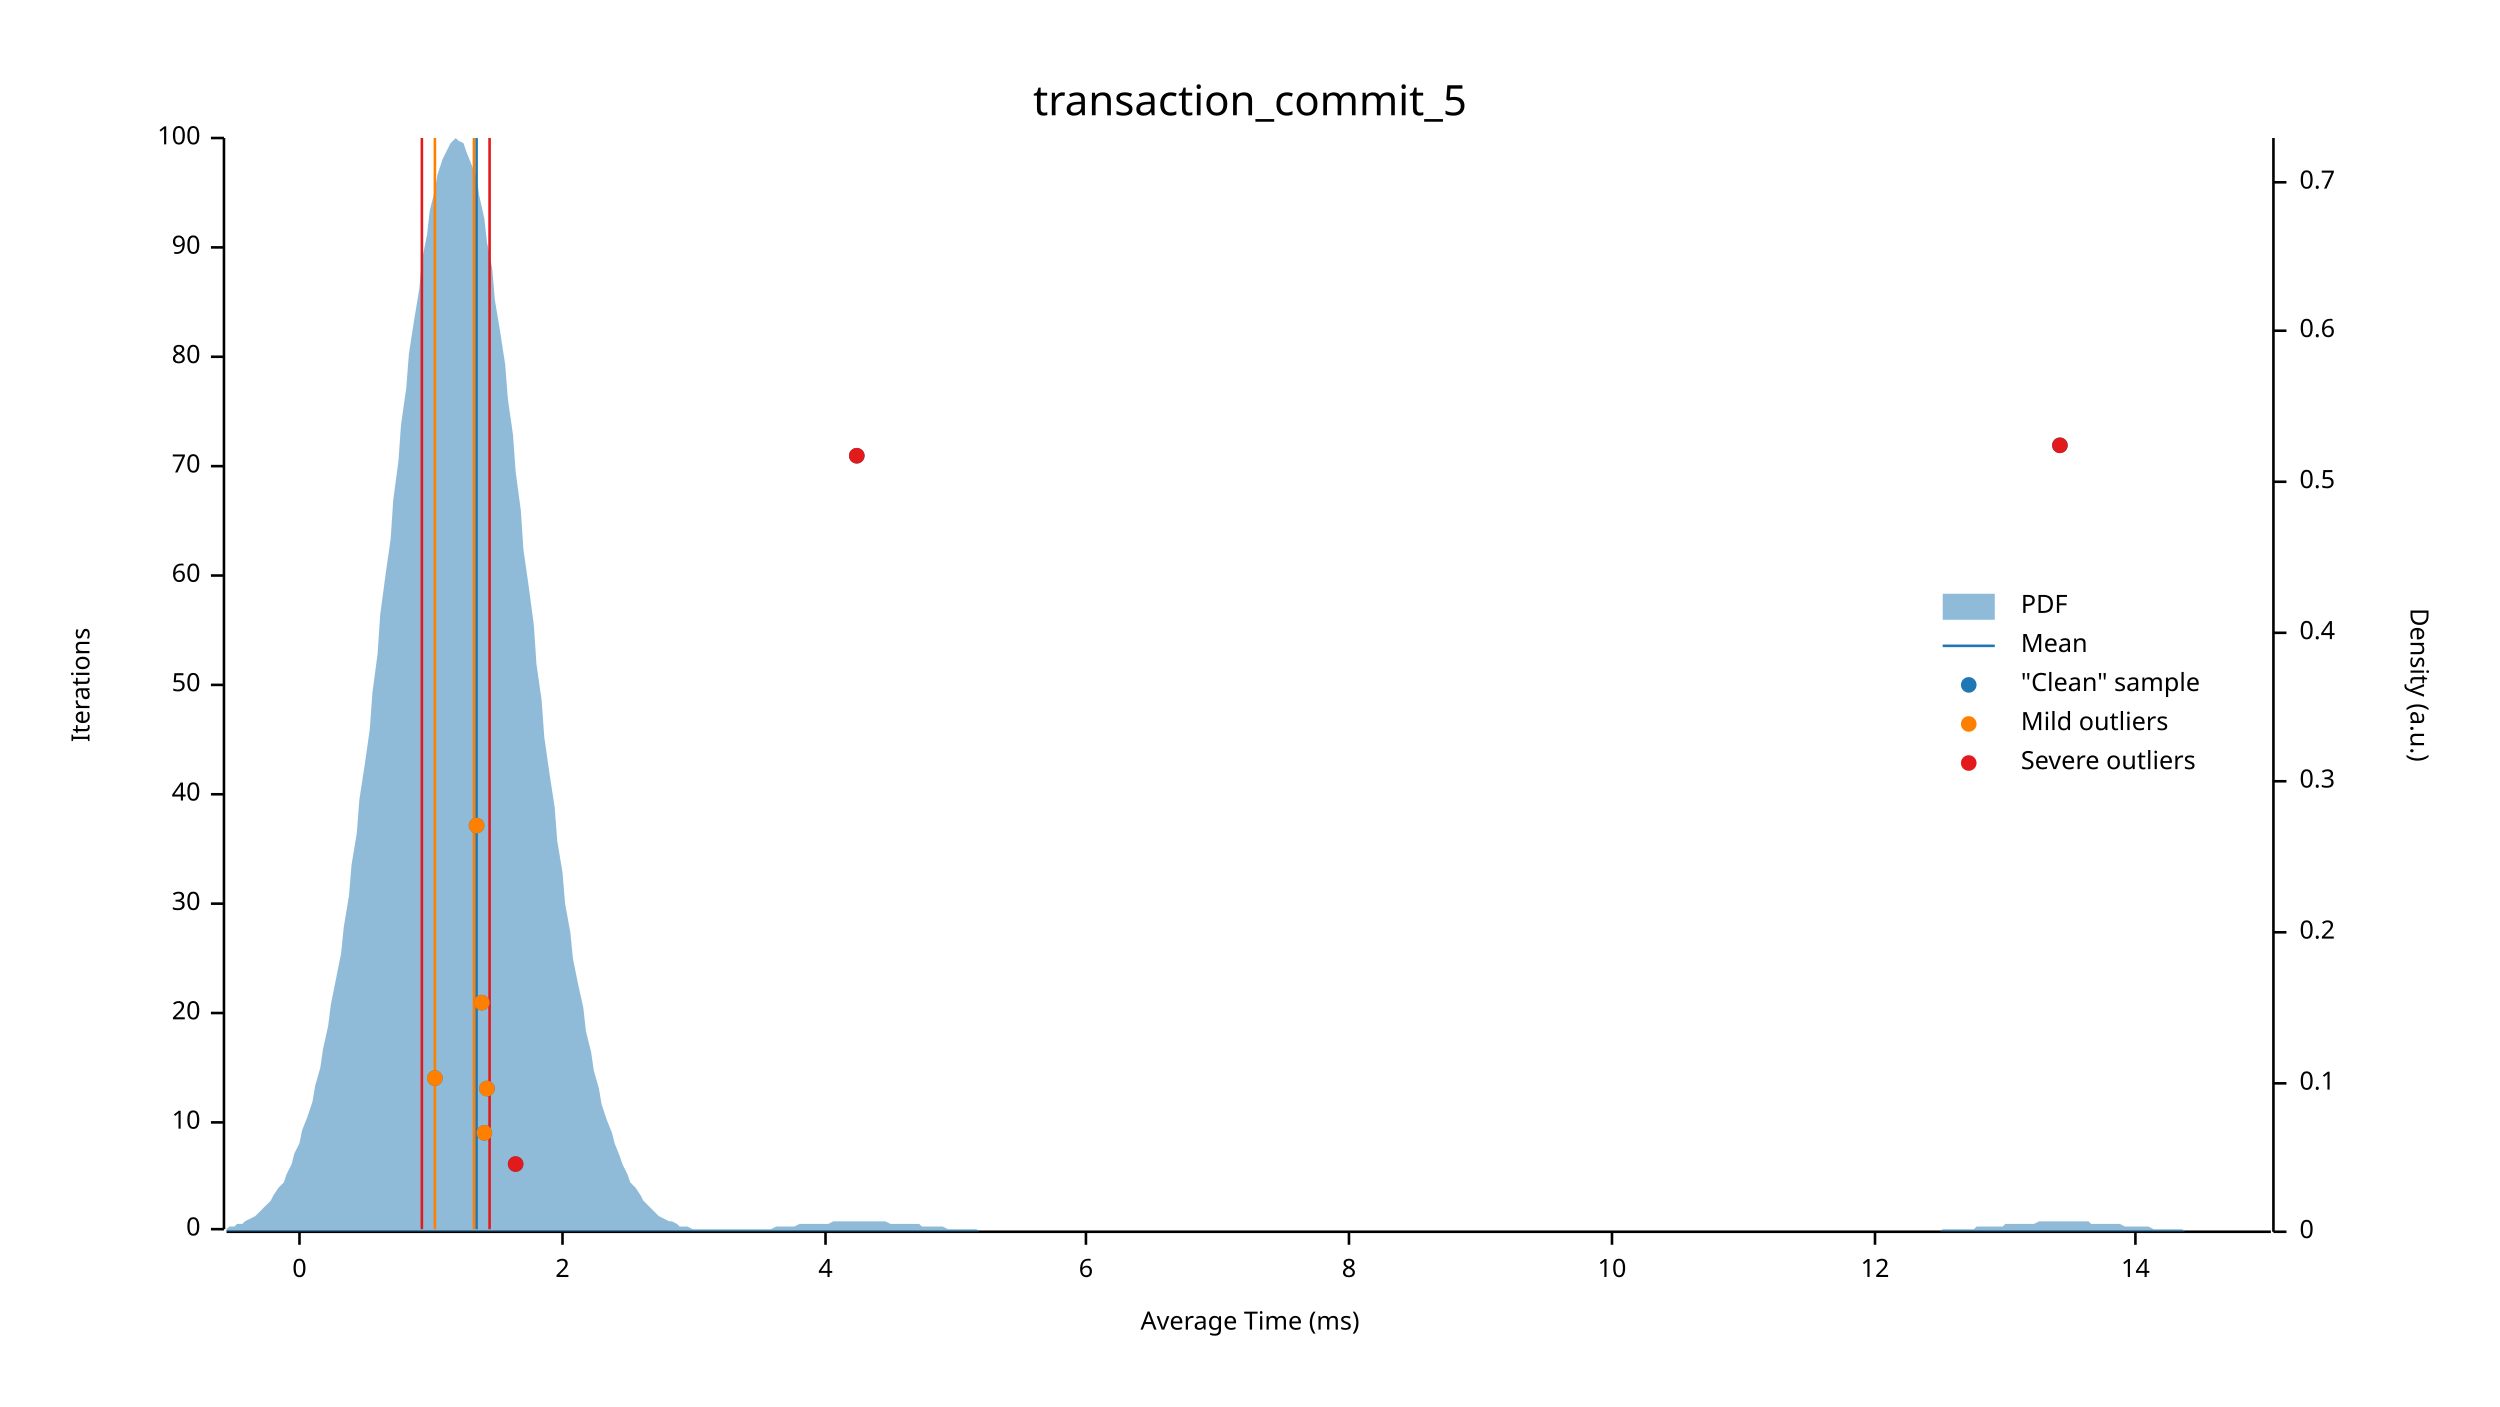
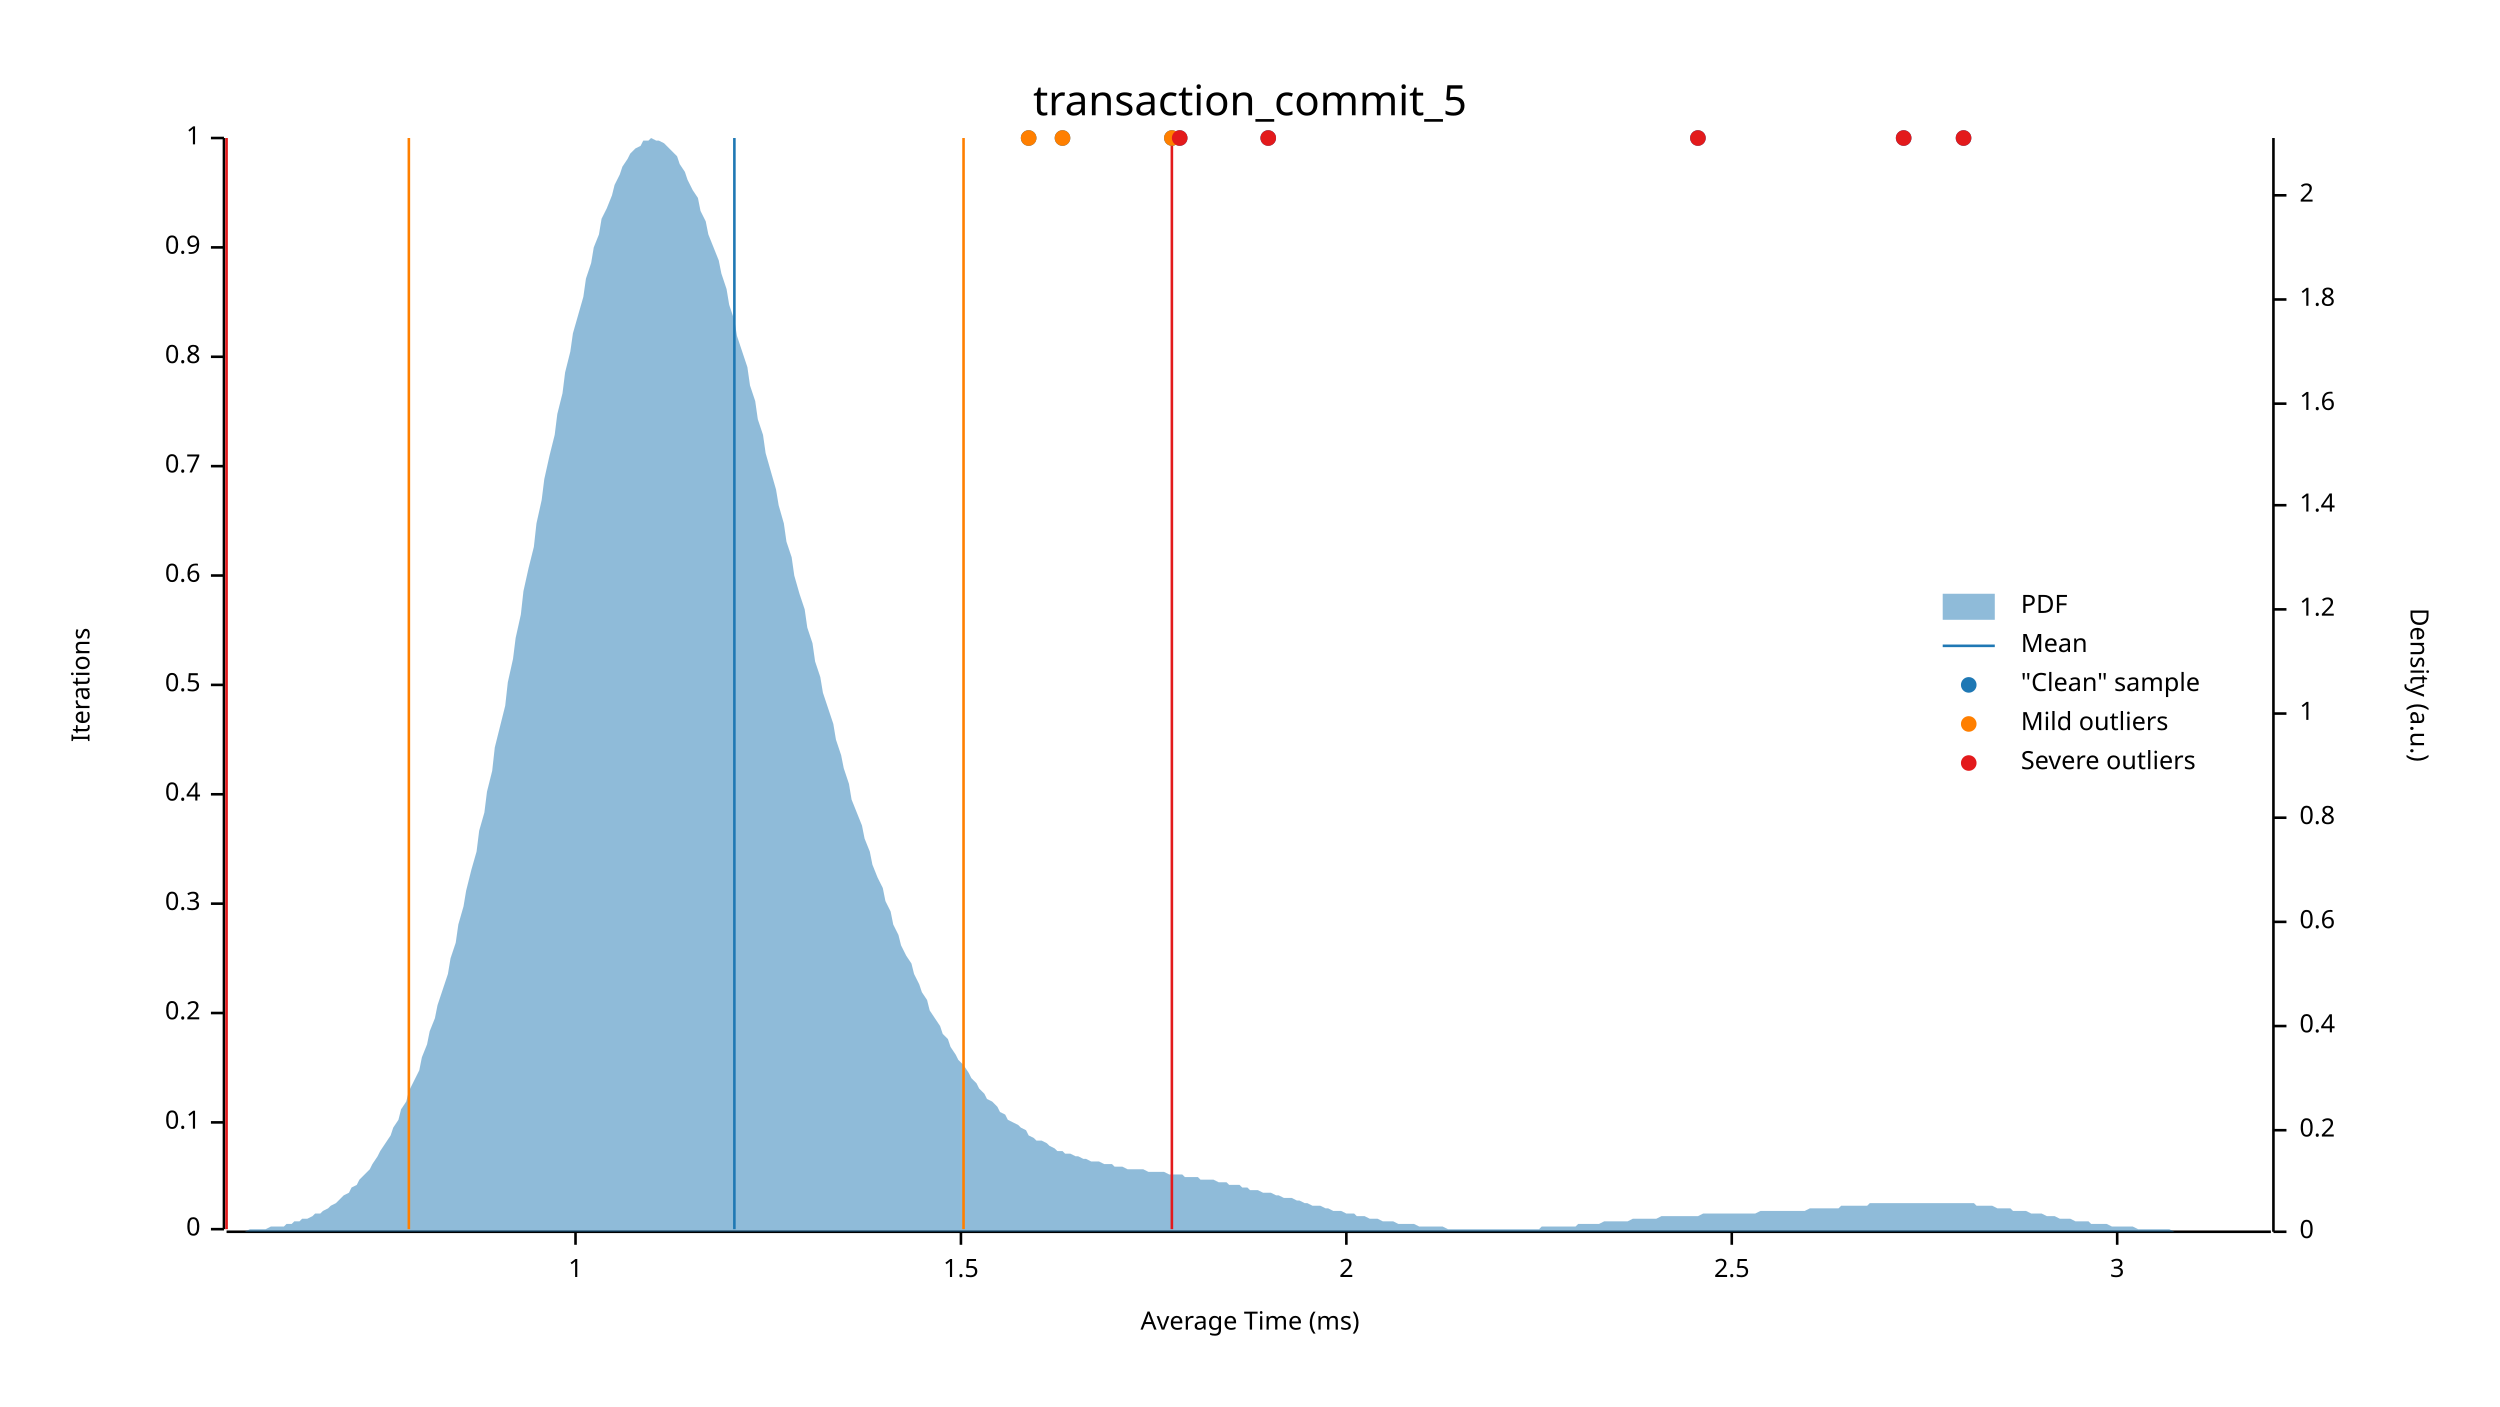
<svg xmlns="http://www.w3.org/2000/svg" width="960" height="540" viewBox="0 0 960 540">
  <text x="480" y="32" dy="0.76em" text-anchor="middle" font-family="sans-serif" font-size="16.129" opacity="1" fill="#000000">
transaction_commit_5
</text>
  <text x="27" y="263" dy="0.76em" text-anchor="middle" font-family="sans-serif" font-size="9.677" opacity="1" fill="#000000" transform="rotate(270, 27, 263)">
Iterations
</text>
  <text x="480" y="513" dy="-0.5ex" text-anchor="middle" font-family="sans-serif" font-size="9.677" opacity="1" fill="#000000">
Average Time (ms)
</text>
  <polyline fill="none" opacity="1" stroke="#000000" stroke-width="1" points="86,53 86,472 " />
  <text x="77" y="472" dy="0.5ex" text-anchor="end" font-family="sans-serif" font-size="9.677" opacity="1" fill="#000000">
0
</text>
  <polyline fill="none" opacity="1" stroke="#000000" stroke-width="1" points="81,472 86,472 " />
  <text x="77" y="431" dy="0.5ex" text-anchor="end" font-family="sans-serif" font-size="9.677" opacity="1" fill="#000000">
- 10
+ 0.1
</text>
  <polyline fill="none" opacity="1" stroke="#000000" stroke-width="1" points="81,431 86,431 " />
  <text x="77" y="389" dy="0.5ex" text-anchor="end" font-family="sans-serif" font-size="9.677" opacity="1" fill="#000000">
- 20
+ 0.2
</text>
  <polyline fill="none" opacity="1" stroke="#000000" stroke-width="1" points="81,389 86,389 " />
  <text x="77" y="347" dy="0.5ex" text-anchor="end" font-family="sans-serif" font-size="9.677" opacity="1" fill="#000000">
- 30
+ 0.3
</text>
  <polyline fill="none" opacity="1" stroke="#000000" stroke-width="1" points="81,347 86,347 " />
  <text x="77" y="305" dy="0.5ex" text-anchor="end" font-family="sans-serif" font-size="9.677" opacity="1" fill="#000000">
- 40
+ 0.4
</text>
  <polyline fill="none" opacity="1" stroke="#000000" stroke-width="1" points="81,305 86,305 " />
  <text x="77" y="263" dy="0.5ex" text-anchor="end" font-family="sans-serif" font-size="9.677" opacity="1" fill="#000000">
- 50
+ 0.5
</text>
  <polyline fill="none" opacity="1" stroke="#000000" stroke-width="1" points="81,263 86,263 " />
  <text x="77" y="221" dy="0.5ex" text-anchor="end" font-family="sans-serif" font-size="9.677" opacity="1" fill="#000000">
- 60
+ 0.6
</text>
  <polyline fill="none" opacity="1" stroke="#000000" stroke-width="1" points="81,221 86,221 " />
  <text x="77" y="179" dy="0.5ex" text-anchor="end" font-family="sans-serif" font-size="9.677" opacity="1" fill="#000000">
- 70
+ 0.7
</text>
  <polyline fill="none" opacity="1" stroke="#000000" stroke-width="1" points="81,179 86,179 " />
  <text x="77" y="137" dy="0.5ex" text-anchor="end" font-family="sans-serif" font-size="9.677" opacity="1" fill="#000000">
- 80
+ 0.8
</text>
  <polyline fill="none" opacity="1" stroke="#000000" stroke-width="1" points="81,137 86,137 " />
  <text x="77" y="95" dy="0.5ex" text-anchor="end" font-family="sans-serif" font-size="9.677" opacity="1" fill="#000000">
- 90
+ 0.9
</text>
  <polyline fill="none" opacity="1" stroke="#000000" stroke-width="1" points="81,95 86,95 " />
  <text x="77" y="53" dy="0.5ex" text-anchor="end" font-family="sans-serif" font-size="9.677" opacity="1" fill="#000000">
- 100
+ 1
</text>
  <polyline fill="none" opacity="1" stroke="#000000" stroke-width="1" points="81,53 86,53 " />
  <polyline fill="none" opacity="1" stroke="#000000" stroke-width="1" points="87,473 872,473 " />
-   <text x="115" y="483" dy="0.76em" text-anchor="middle" font-family="sans-serif" font-size="9.677" opacity="1" fill="#000000">
- 0
+   <text x="221" y="483" dy="0.76em" text-anchor="middle" font-family="sans-serif" font-size="9.677" opacity="1" fill="#000000">
+ 1
</text>
-   <polyline fill="none" opacity="1" stroke="#000000" stroke-width="1" points="115,473 115,478 " />
-   <text x="216" y="483" dy="0.76em" text-anchor="middle" font-family="sans-serif" font-size="9.677" opacity="1" fill="#000000">
+   <polyline fill="none" opacity="1" stroke="#000000" stroke-width="1" points="221,473 221,478 " />
+   <text x="369" y="483" dy="0.76em" text-anchor="middle" font-family="sans-serif" font-size="9.677" opacity="1" fill="#000000">
+ 1.5
+ </text>
+   <polyline fill="none" opacity="1" stroke="#000000" stroke-width="1" points="369,473 369,478 " />
+   <text x="517" y="483" dy="0.76em" text-anchor="middle" font-family="sans-serif" font-size="9.677" opacity="1" fill="#000000">
2
</text>
-   <polyline fill="none" opacity="1" stroke="#000000" stroke-width="1" points="216,473 216,478 " />
-   <text x="317" y="483" dy="0.76em" text-anchor="middle" font-family="sans-serif" font-size="9.677" opacity="1" fill="#000000">
- 4
+   <polyline fill="none" opacity="1" stroke="#000000" stroke-width="1" points="517,473 517,478 " />
+   <text x="665" y="483" dy="0.76em" text-anchor="middle" font-family="sans-serif" font-size="9.677" opacity="1" fill="#000000">
+ 2.5
</text>
-   <polyline fill="none" opacity="1" stroke="#000000" stroke-width="1" points="317,473 317,478 " />
-   <text x="417" y="483" dy="0.76em" text-anchor="middle" font-family="sans-serif" font-size="9.677" opacity="1" fill="#000000">
- 6
+   <polyline fill="none" opacity="1" stroke="#000000" stroke-width="1" points="665,473 665,478 " />
+   <text x="813" y="483" dy="0.76em" text-anchor="middle" font-family="sans-serif" font-size="9.677" opacity="1" fill="#000000">
+ 3
</text>
-   <polyline fill="none" opacity="1" stroke="#000000" stroke-width="1" points="417,473 417,478 " />
-   <text x="518" y="483" dy="0.76em" text-anchor="middle" font-family="sans-serif" font-size="9.677" opacity="1" fill="#000000">
- 8
- </text>
-   <polyline fill="none" opacity="1" stroke="#000000" stroke-width="1" points="518,473 518,478 " />
-   <text x="619" y="483" dy="0.76em" text-anchor="middle" font-family="sans-serif" font-size="9.677" opacity="1" fill="#000000">
- 10
- </text>
-   <polyline fill="none" opacity="1" stroke="#000000" stroke-width="1" points="619,473 619,478 " />
-   <text x="720" y="483" dy="0.76em" text-anchor="middle" font-family="sans-serif" font-size="9.677" opacity="1" fill="#000000">
- 12
- </text>
-   <polyline fill="none" opacity="1" stroke="#000000" stroke-width="1" points="720,473 720,478 " />
-   <text x="820" y="483" dy="0.76em" text-anchor="middle" font-family="sans-serif" font-size="9.677" opacity="1" fill="#000000">
- 14
- </text>
-   <polyline fill="none" opacity="1" stroke="#000000" stroke-width="1" points="820,473 820,478 " />
+   <polyline fill="none" opacity="1" stroke="#000000" stroke-width="1" points="813,473 813,478 " />
  <text x="933" y="263" dy="0.76em" text-anchor="middle" font-family="sans-serif" font-size="9.677" opacity="1" fill="#000000" transform="rotate(90, 933, 263)">
Density (a.u.)
</text>
  <polyline fill="none" opacity="1" stroke="#000000" stroke-width="1" points="873,53 873,473 " />
  <text x="883" y="473" dy="0.5ex" text-anchor="start" font-family="sans-serif" font-size="9.677" opacity="1" fill="#000000">
0
</text>
  <polyline fill="none" opacity="1" stroke="#000000" stroke-width="1" points="873,473 878,473 " />
-   <text x="883" y="416" dy="0.5ex" text-anchor="start" font-family="sans-serif" font-size="9.677" opacity="1" fill="#000000">
- 0.1
- </text>
-   <polyline fill="none" opacity="1" stroke="#000000" stroke-width="1" points="873,416 878,416 " />
-   <text x="883" y="358" dy="0.5ex" text-anchor="start" font-family="sans-serif" font-size="9.677" opacity="1" fill="#000000">
+   <text x="883" y="434" dy="0.5ex" text-anchor="start" font-family="sans-serif" font-size="9.677" opacity="1" fill="#000000">
0.2
</text>
-   <polyline fill="none" opacity="1" stroke="#000000" stroke-width="1" points="873,358 878,358 " />
-   <text x="883" y="300" dy="0.5ex" text-anchor="start" font-family="sans-serif" font-size="9.677" opacity="1" fill="#000000">
- 0.3
- </text>
-   <polyline fill="none" opacity="1" stroke="#000000" stroke-width="1" points="873,300 878,300 " />
-   <text x="883" y="243" dy="0.5ex" text-anchor="start" font-family="sans-serif" font-size="9.677" opacity="1" fill="#000000">
+   <polyline fill="none" opacity="1" stroke="#000000" stroke-width="1" points="873,434 878,434 " />
+   <text x="883" y="394" dy="0.5ex" text-anchor="start" font-family="sans-serif" font-size="9.677" opacity="1" fill="#000000">
0.4
</text>
-   <polyline fill="none" opacity="1" stroke="#000000" stroke-width="1" points="873,243 878,243 " />
-   <text x="883" y="185" dy="0.5ex" text-anchor="start" font-family="sans-serif" font-size="9.677" opacity="1" fill="#000000">
- 0.5
- </text>
-   <polyline fill="none" opacity="1" stroke="#000000" stroke-width="1" points="873,185 878,185 " />
-   <text x="883" y="127" dy="0.5ex" text-anchor="start" font-family="sans-serif" font-size="9.677" opacity="1" fill="#000000">
+   <polyline fill="none" opacity="1" stroke="#000000" stroke-width="1" points="873,394 878,394 " />
+   <text x="883" y="354" dy="0.5ex" text-anchor="start" font-family="sans-serif" font-size="9.677" opacity="1" fill="#000000">
0.6
</text>
-   <polyline fill="none" opacity="1" stroke="#000000" stroke-width="1" points="873,127 878,127 " />
-   <text x="883" y="70" dy="0.5ex" text-anchor="start" font-family="sans-serif" font-size="9.677" opacity="1" fill="#000000">
- 0.7
+   <polyline fill="none" opacity="1" stroke="#000000" stroke-width="1" points="873,354 878,354 " />
+   <text x="883" y="314" dy="0.5ex" text-anchor="start" font-family="sans-serif" font-size="9.677" opacity="1" fill="#000000">
+ 0.8
</text>
-   <polyline fill="none" opacity="1" stroke="#000000" stroke-width="1" points="873,70 878,70 " />
-   <polygon opacity="0.5" fill="#1F78B4" points="87,472 88,471 90,471 91,470 93,470 94,469 96,468 98,467 99,466 101,464 102,463 104,461 105,459 107,456 109,454 110,451 112,447 113,443 115,439 116,434 118,429 120,423 121,417 123,410 124,403 126,394 127,386 129,376 131,366 132,356 134,344 135,332 137,320 138,307 140,294 142,280 143,266 145,251 146,236 148,221 150,207 151,192 153,177 154,163 156,149 157,136 159,123 161,111 162,100 164,90 165,81 167,73 168,67 170,61 172,57 173,55 175,53 176,54 178,55 179,58 181,63 183,68 184,75 186,84 187,93 189,103 190,115 192,127 194,140 195,153 197,167 198,181 200,196 201,211 203,225 205,240 206,255 208,269 209,283 211,297 213,310 214,323 216,335 217,347 219,358 220,368 222,378 224,387 225,396 227,404 228,411 230,418 231,424 233,430 235,435 236,439 238,444 239,447 241,451 242,454 244,456 246,459 247,461 249,463 250,464 252,466 253,467 255,468 257,469 258,469 260,470 261,471 263,471 264,471 266,472 268,472 269,472 271,472 272,472 274,472 276,472 277,472 279,472 280,472 282,472 283,472 285,472 287,472 288,472 290,472 291,472 293,472 294,472 296,472 298,471 299,471 301,471 302,471 304,471 305,471 307,470 309,470 310,470 312,470 313,470 315,470 316,470 318,470 320,469 321,469 323,469 324,469 326,469 327,469 329,469 331,469 332,469 334,469 335,469 337,469 339,469 340,469 342,470 343,470 345,470 346,470 348,470 350,470 351,470 353,470 354,471 356,471 357,471 359,471 361,471 362,471 364,472 365,472 367,472 368,472 370,472 372,472 373,472 375,472 376,473 378,473 379,473 381,473 383,473 384,473 386,473 387,473 389,473 391,473 392,473 394,473 395,473 397,473 398,473 400,473 402,473 403,473 405,473 406,473 408,473 409,473 411,473 413,473 414,473 416,473 417,473 419,473 420,473 422,473 424,473 425,473 427,473 428,473 430,473 431,473 433,473 435,473 436,473 438,473 439,473 441,473 442,473 444,473 446,473 447,473 449,473 450,473 452,473 454,473 455,473 457,473 458,473 460,473 461,473 463,473 465,473 466,473 468,473 469,473 471,473 472,473 474,473 476,473 477,473 479,473 480,473 482,473 483,473 485,473 487,473 488,473 490,473 491,473 493,473 494,473 496,473 498,473 499,473 501,473 502,473 504,473 505,473 507,473 509,473 510,473 512,473 513,473 515,473 517,473 518,473 520,473 521,473 523,473 524,473 526,473 528,473 529,473 531,473 532,473 534,473 535,473 537,473 539,473 540,473 542,473 543,473 545,473 546,473 548,473 550,473 551,473 553,473 554,473 556,473 557,473 559,473 561,473 562,473 564,473 565,473 567,473 568,473 570,473 572,473 573,473 575,473 576,473 578,473 580,473 581,473 583,473 584,473 586,473 587,473 589,473 591,473 592,473 594,473 595,473 597,473 598,473 600,473 602,473 603,473 605,473 606,473 608,473 609,473 611,473 613,473 614,473 616,473 617,473 619,473 620,473 622,473 624,473 625,473 627,473 628,473 630,473 632,473 633,473 635,473 636,473 638,473 639,473 641,473 643,473 644,473 646,473 647,473 649,473 650,473 652,473 654,473 655,473 657,473 658,473 660,473 661,473 663,473 665,473 666,473 668,473 669,473 671,473 672,473 674,473 676,473 677,473 679,473 680,473 682,473 683,473 685,473 687,473 688,473 690,473 691,473 693,473 695,473 696,473 698,473 699,473 701,473 702,473 704,473 706,473 707,473 709,473 710,473 712,473 713,473 715,473 717,473 718,473 720,473 721,473 723,473 724,473 726,473 728,473 729,473 731,473 732,473 734,473 735,473 737,473 739,473 740,473 742,473 743,473 745,473 746,472 748,472 750,472 751,472 753,472 754,472 756,472 758,472 759,471 761,471 762,471 764,471 765,471 767,471 769,471 770,470 772,470 773,470 775,470 776,470 778,470 780,470 781,470 783,469 784,469 786,469 787,469 789,469 791,469 792,469 794,469 795,469 797,469 798,469 800,469 802,469 803,470 805,470 806,470 808,470 809,470 811,470 813,470 814,470 816,471 817,471 819,471 821,471 822,471 824,471 825,471 827,472 828,472 830,472 832,472 833,472 835,472 836,472 838,472 839,473 841,473 843,473 844,473 846,473 847,473 849,473 850,473 852,473 854,473 855,473 857,473 858,473 860,473 861,473 863,473 865,473 866,473 868,473 869,473 871,473 873,473 873,473 87,473 " />
-   <polyline fill="none" opacity="1" stroke="#1F78B4" stroke-width="1" points="183,472 183,53 " />
-   <polyline fill="none" opacity="1" stroke="#FF7F00" stroke-width="1" points="167,472 167,53 " />
-   <polyline fill="none" opacity="1" stroke="#FF7F00" stroke-width="1" points="182,472 182,53 " />
-   <polyline fill="none" opacity="1" stroke="#E31A1C" stroke-width="1" points="162,472 162,53 " />
-   <polyline fill="none" opacity="1" stroke="#E31A1C" stroke-width="1" points="188,472 188,53 " />
-   <circle cx="198" cy="447" r="3" opacity="1" fill="#1F78B4" stroke="none" stroke-width="1" />
-   <circle cx="186" cy="435" r="3" opacity="1" fill="#1F78B4" stroke="none" stroke-width="1" />
-   <circle cx="187" cy="418" r="3" opacity="1" fill="#1F78B4" stroke="none" stroke-width="1" />
-   <circle cx="167" cy="414" r="3" opacity="1" fill="#1F78B4" stroke="none" stroke-width="1" />
-   <circle cx="185" cy="385" r="3" opacity="1" fill="#1F78B4" stroke="none" stroke-width="1" />
-   <circle cx="183" cy="317" r="3" opacity="1" fill="#1F78B4" stroke="none" stroke-width="1" />
-   <circle cx="329" cy="175" r="3" opacity="1" fill="#1F78B4" stroke="none" stroke-width="1" />
-   <circle cx="791" cy="171" r="3" opacity="1" fill="#1F78B4" stroke="none" stroke-width="1" />
-   <circle cx="186" cy="435" r="3" opacity="1" fill="#FF7F00" stroke="none" stroke-width="1" />
-   <circle cx="187" cy="418" r="3" opacity="1" fill="#FF7F00" stroke="none" stroke-width="1" />
-   <circle cx="167" cy="414" r="3" opacity="1" fill="#FF7F00" stroke="none" stroke-width="1" />
-   <circle cx="185" cy="385" r="3" opacity="1" fill="#FF7F00" stroke="none" stroke-width="1" />
-   <circle cx="183" cy="317" r="3" opacity="1" fill="#FF7F00" stroke="none" stroke-width="1" />
-   <circle cx="198" cy="447" r="3" opacity="1" fill="#E31A1C" stroke="none" stroke-width="1" />
-   <circle cx="329" cy="175" r="3" opacity="1" fill="#E31A1C" stroke="none" stroke-width="1" />
-   <circle cx="791" cy="171" r="3" opacity="1" fill="#E31A1C" stroke="none" stroke-width="1" />
+   <polyline fill="none" opacity="1" stroke="#000000" stroke-width="1" points="873,314 878,314 " />
+   <text x="883" y="274" dy="0.5ex" text-anchor="start" font-family="sans-serif" font-size="9.677" opacity="1" fill="#000000">
+ 1
+ </text>
+   <polyline fill="none" opacity="1" stroke="#000000" stroke-width="1" points="873,274 878,274 " />
+   <text x="883" y="234" dy="0.5ex" text-anchor="start" font-family="sans-serif" font-size="9.677" opacity="1" fill="#000000">
+ 1.2
+ </text>
+   <polyline fill="none" opacity="1" stroke="#000000" stroke-width="1" points="873,234 878,234 " />
+   <text x="883" y="194" dy="0.5ex" text-anchor="start" font-family="sans-serif" font-size="9.677" opacity="1" fill="#000000">
+ 1.4
+ </text>
+   <polyline fill="none" opacity="1" stroke="#000000" stroke-width="1" points="873,194 878,194 " />
+   <text x="883" y="155" dy="0.5ex" text-anchor="start" font-family="sans-serif" font-size="9.677" opacity="1" fill="#000000">
+ 1.6
+ </text>
+   <polyline fill="none" opacity="1" stroke="#000000" stroke-width="1" points="873,155 878,155 " />
+   <text x="883" y="115" dy="0.5ex" text-anchor="start" font-family="sans-serif" font-size="9.677" opacity="1" fill="#000000">
+ 1.8
+ </text>
+   <polyline fill="none" opacity="1" stroke="#000000" stroke-width="1" points="873,115 878,115 " />
+   <text x="883" y="75" dy="0.5ex" text-anchor="start" font-family="sans-serif" font-size="9.677" opacity="1" fill="#000000">
+ 2
+ </text>
+   <polyline fill="none" opacity="1" stroke="#000000" stroke-width="1" points="873,75 878,75 " />
+   <polygon opacity="0.5" fill="#1F78B4" points="87,473 88,473 90,473 91,473 93,473 94,473 96,472 98,472 99,472 101,472 102,472 104,471 105,471 107,471 109,471 110,470 112,470 113,469 115,469 116,468 118,468 120,467 121,466 123,466 124,465 126,464 127,463 129,462 131,460 132,459 134,458 135,456 137,455 138,453 140,451 142,449 143,447 145,444 146,442 148,439 150,436 151,433 153,430 154,426 156,423 157,419 159,415 161,411 162,406 164,401 165,396 167,391 168,386 170,380 172,374 173,368 175,362 176,355 178,348 179,342 181,334 183,327 184,319 186,312 187,304 189,296 190,287 192,279 194,271 195,262 197,253 198,245 200,236 201,227 203,218 205,210 206,201 208,192 209,184 211,175 213,167 214,159 216,151 217,143 219,135 220,128 222,121 224,114 225,107 227,101 228,95 230,90 231,84 233,80 235,75 236,71 238,67 239,64 241,61 242,59 244,57 246,56 247,54 249,54 250,53 252,54 253,54 255,55 257,57 258,58 260,60 261,63 263,66 264,69 266,73 268,76 269,81 271,85 272,90 274,95 276,100 277,105 279,111 280,117 282,123 283,129 285,135 287,141 288,148 290,154 291,161 293,167 294,174 296,181 298,188 299,194 301,201 302,208 304,214 305,221 307,228 309,234 310,241 312,247 313,254 315,260 316,266 318,272 320,278 321,284 323,290 324,295 326,301 327,307 329,312 331,317 332,322 334,327 335,332 337,337 339,341 340,346 342,350 343,355 345,359 346,363 348,367 350,370 351,374 353,378 354,381 356,384 357,388 359,391 361,394 362,397 364,399 365,402 367,405 368,407 370,409 372,412 373,414 375,416 376,418 378,420 379,422 381,423 383,425 384,427 386,428 387,430 389,431 391,432 392,433 394,434 395,436 397,437 398,438 400,438 402,439 403,440 405,441 406,442 408,442 409,443 411,443 413,444 414,444 416,445 417,445 419,446 420,446 422,446 424,447 425,447 427,447 428,448 430,448 431,448 433,449 435,449 436,449 438,449 439,449 441,450 442,450 444,450 446,450 447,450 449,451 450,451 452,451 454,451 455,452 457,452 458,452 460,452 461,453 463,453 465,453 466,453 468,454 469,454 471,454 472,455 474,455 476,455 477,456 479,456 480,457 482,457 483,457 485,458 487,458 488,458 490,459 491,459 493,460 494,460 496,460 498,461 499,461 501,462 502,462 504,463 505,463 507,463 509,464 510,464 512,465 513,465 515,465 517,466 518,466 520,466 521,467 523,467 524,467 526,468 528,468 529,468 531,469 532,469 534,469 535,469 537,470 539,470 540,470 542,470 543,470 545,471 546,471 548,471 550,471 551,471 553,471 554,471 556,472 557,472 559,472 561,472 562,472 564,472 565,472 567,472 568,472 570,472 572,472 573,472 575,472 576,472 578,472 580,472 581,472 583,472 584,472 586,472 587,472 589,472 591,472 592,471 594,471 595,471 597,471 598,471 600,471 602,471 603,471 605,471 606,470 608,470 609,470 611,470 613,470 614,470 616,469 617,469 619,469 620,469 622,469 624,469 625,469 627,468 628,468 630,468 632,468 633,468 635,468 636,468 638,467 639,467 641,467 643,467 644,467 646,467 647,467 649,467 650,467 652,467 654,466 655,466 657,466 658,466 660,466 661,466 663,466 665,466 666,466 668,466 669,466 671,466 672,466 674,466 676,465 677,465 679,465 680,465 682,465 683,465 685,465 687,465 688,465 690,465 691,465 693,465 695,464 696,464 698,464 699,464 701,464 702,464 704,464 706,464 707,463 709,463 710,463 712,463 713,463 715,463 717,463 718,462 720,462 721,462 723,462 724,462 726,462 728,462 729,462 731,462 732,462 734,462 735,462 737,462 739,462 740,462 742,462 743,462 745,462 746,462 748,462 750,462 751,462 753,462 754,462 756,462 758,462 759,463 761,463 762,463 764,463 765,463 767,464 769,464 770,464 772,464 773,465 775,465 776,465 778,465 780,466 781,466 783,466 784,466 786,467 787,467 789,467 791,468 792,468 794,468 795,468 797,469 798,469 800,469 802,469 803,470 805,470 806,470 808,470 809,470 811,471 813,471 814,471 816,471 817,471 819,471 821,472 822,472 824,472 825,472 827,472 828,472 830,472 832,472 833,472 835,473 836,473 838,473 839,473 841,473 843,473 844,473 846,473 847,473 849,473 850,473 852,473 854,473 855,473 857,473 858,473 860,473 861,473 863,473 865,473 866,473 868,473 869,473 871,473 873,473 873,473 87,473 " />
+   <polyline fill="none" opacity="1" stroke="#1F78B4" stroke-width="1" points="282,472 282,53 " />
+   <polyline fill="none" opacity="1" stroke="#FF7F00" stroke-width="1" points="157,472 157,53 " />
+   <polyline fill="none" opacity="1" stroke="#FF7F00" stroke-width="1" points="370,472 370,53 " />
+   <polyline fill="none" opacity="1" stroke="#E31A1C" stroke-width="1" points="87,472 87,53 " />
+   <polyline fill="none" opacity="1" stroke="#E31A1C" stroke-width="1" points="450,472 450,53 " />
+   <circle cx="450" cy="53" r="3" opacity="1" fill="#1F78B4" stroke="none" stroke-width="1" />
+   <circle cx="395" cy="53" r="3" opacity="1" fill="#1F78B4" stroke="none" stroke-width="1" />
+   <circle cx="731" cy="53" r="3" opacity="1" fill="#1F78B4" stroke="none" stroke-width="1" />
+   <circle cx="408" cy="53" r="3" opacity="1" fill="#1F78B4" stroke="none" stroke-width="1" />
+   <circle cx="453" cy="53" r="3" opacity="1" fill="#1F78B4" stroke="none" stroke-width="1" />
+   <circle cx="487" cy="53" r="3" opacity="1" fill="#1F78B4" stroke="none" stroke-width="1" />
+   <circle cx="754" cy="53" r="3" opacity="1" fill="#1F78B4" stroke="none" stroke-width="1" />
+   <circle cx="652" cy="53" r="3" opacity="1" fill="#1F78B4" stroke="none" stroke-width="1" />
+   <circle cx="450" cy="53" r="3" opacity="1" fill="#FF7F00" stroke="none" stroke-width="1" />
+   <circle cx="395" cy="53" r="3" opacity="1" fill="#FF7F00" stroke="none" stroke-width="1" />
+   <circle cx="408" cy="53" r="3" opacity="1" fill="#FF7F00" stroke="none" stroke-width="1" />
+   <circle cx="731" cy="53" r="3" opacity="1" fill="#E31A1C" stroke="none" stroke-width="1" />
+   <circle cx="453" cy="53" r="3" opacity="1" fill="#E31A1C" stroke="none" stroke-width="1" />
+   <circle cx="487" cy="53" r="3" opacity="1" fill="#E31A1C" stroke="none" stroke-width="1" />
+   <circle cx="754" cy="53" r="3" opacity="1" fill="#E31A1C" stroke="none" stroke-width="1" />
+   <circle cx="652" cy="53" r="3" opacity="1" fill="#E31A1C" stroke="none" stroke-width="1" />
  <text x="776" y="228" dy="0.76em" text-anchor="start" font-family="sans-serif" font-size="9.677" opacity="1" fill="#000000">
PDF
</text>
  <text x="776" y="243" dy="0.76em" text-anchor="start" font-family="sans-serif" font-size="9.677" opacity="1" fill="#000000">
Mean
</text>
  <text x="776" y="258" dy="0.76em" text-anchor="start" font-family="sans-serif" font-size="9.677" opacity="1" fill="#000000">
"Clean" sample
</text>
  <text x="776" y="273" dy="0.76em" text-anchor="start" font-family="sans-serif" font-size="9.677" opacity="1" fill="#000000">
Mild outliers
</text>
  <text x="776" y="288" dy="0.76em" text-anchor="start" font-family="sans-serif" font-size="9.677" opacity="1" fill="#000000">
Severe outliers
</text>
  <rect x="746" y="228" width="20" height="10" opacity="0.5" fill="#1F78B4" stroke="none" />
  <polyline fill="none" opacity="1" stroke="#1F78B4" stroke-width="1" points="746,248 766,248 " />
  <circle cx="756" cy="263" r="3" opacity="1" fill="#1F78B4" stroke="none" stroke-width="1" />
  <circle cx="756" cy="278" r="3" opacity="1" fill="#FF7F00" stroke="none" stroke-width="1" />
  <circle cx="756" cy="293" r="3" opacity="1" fill="#E31A1C" stroke="none" stroke-width="1" />
</svg>
